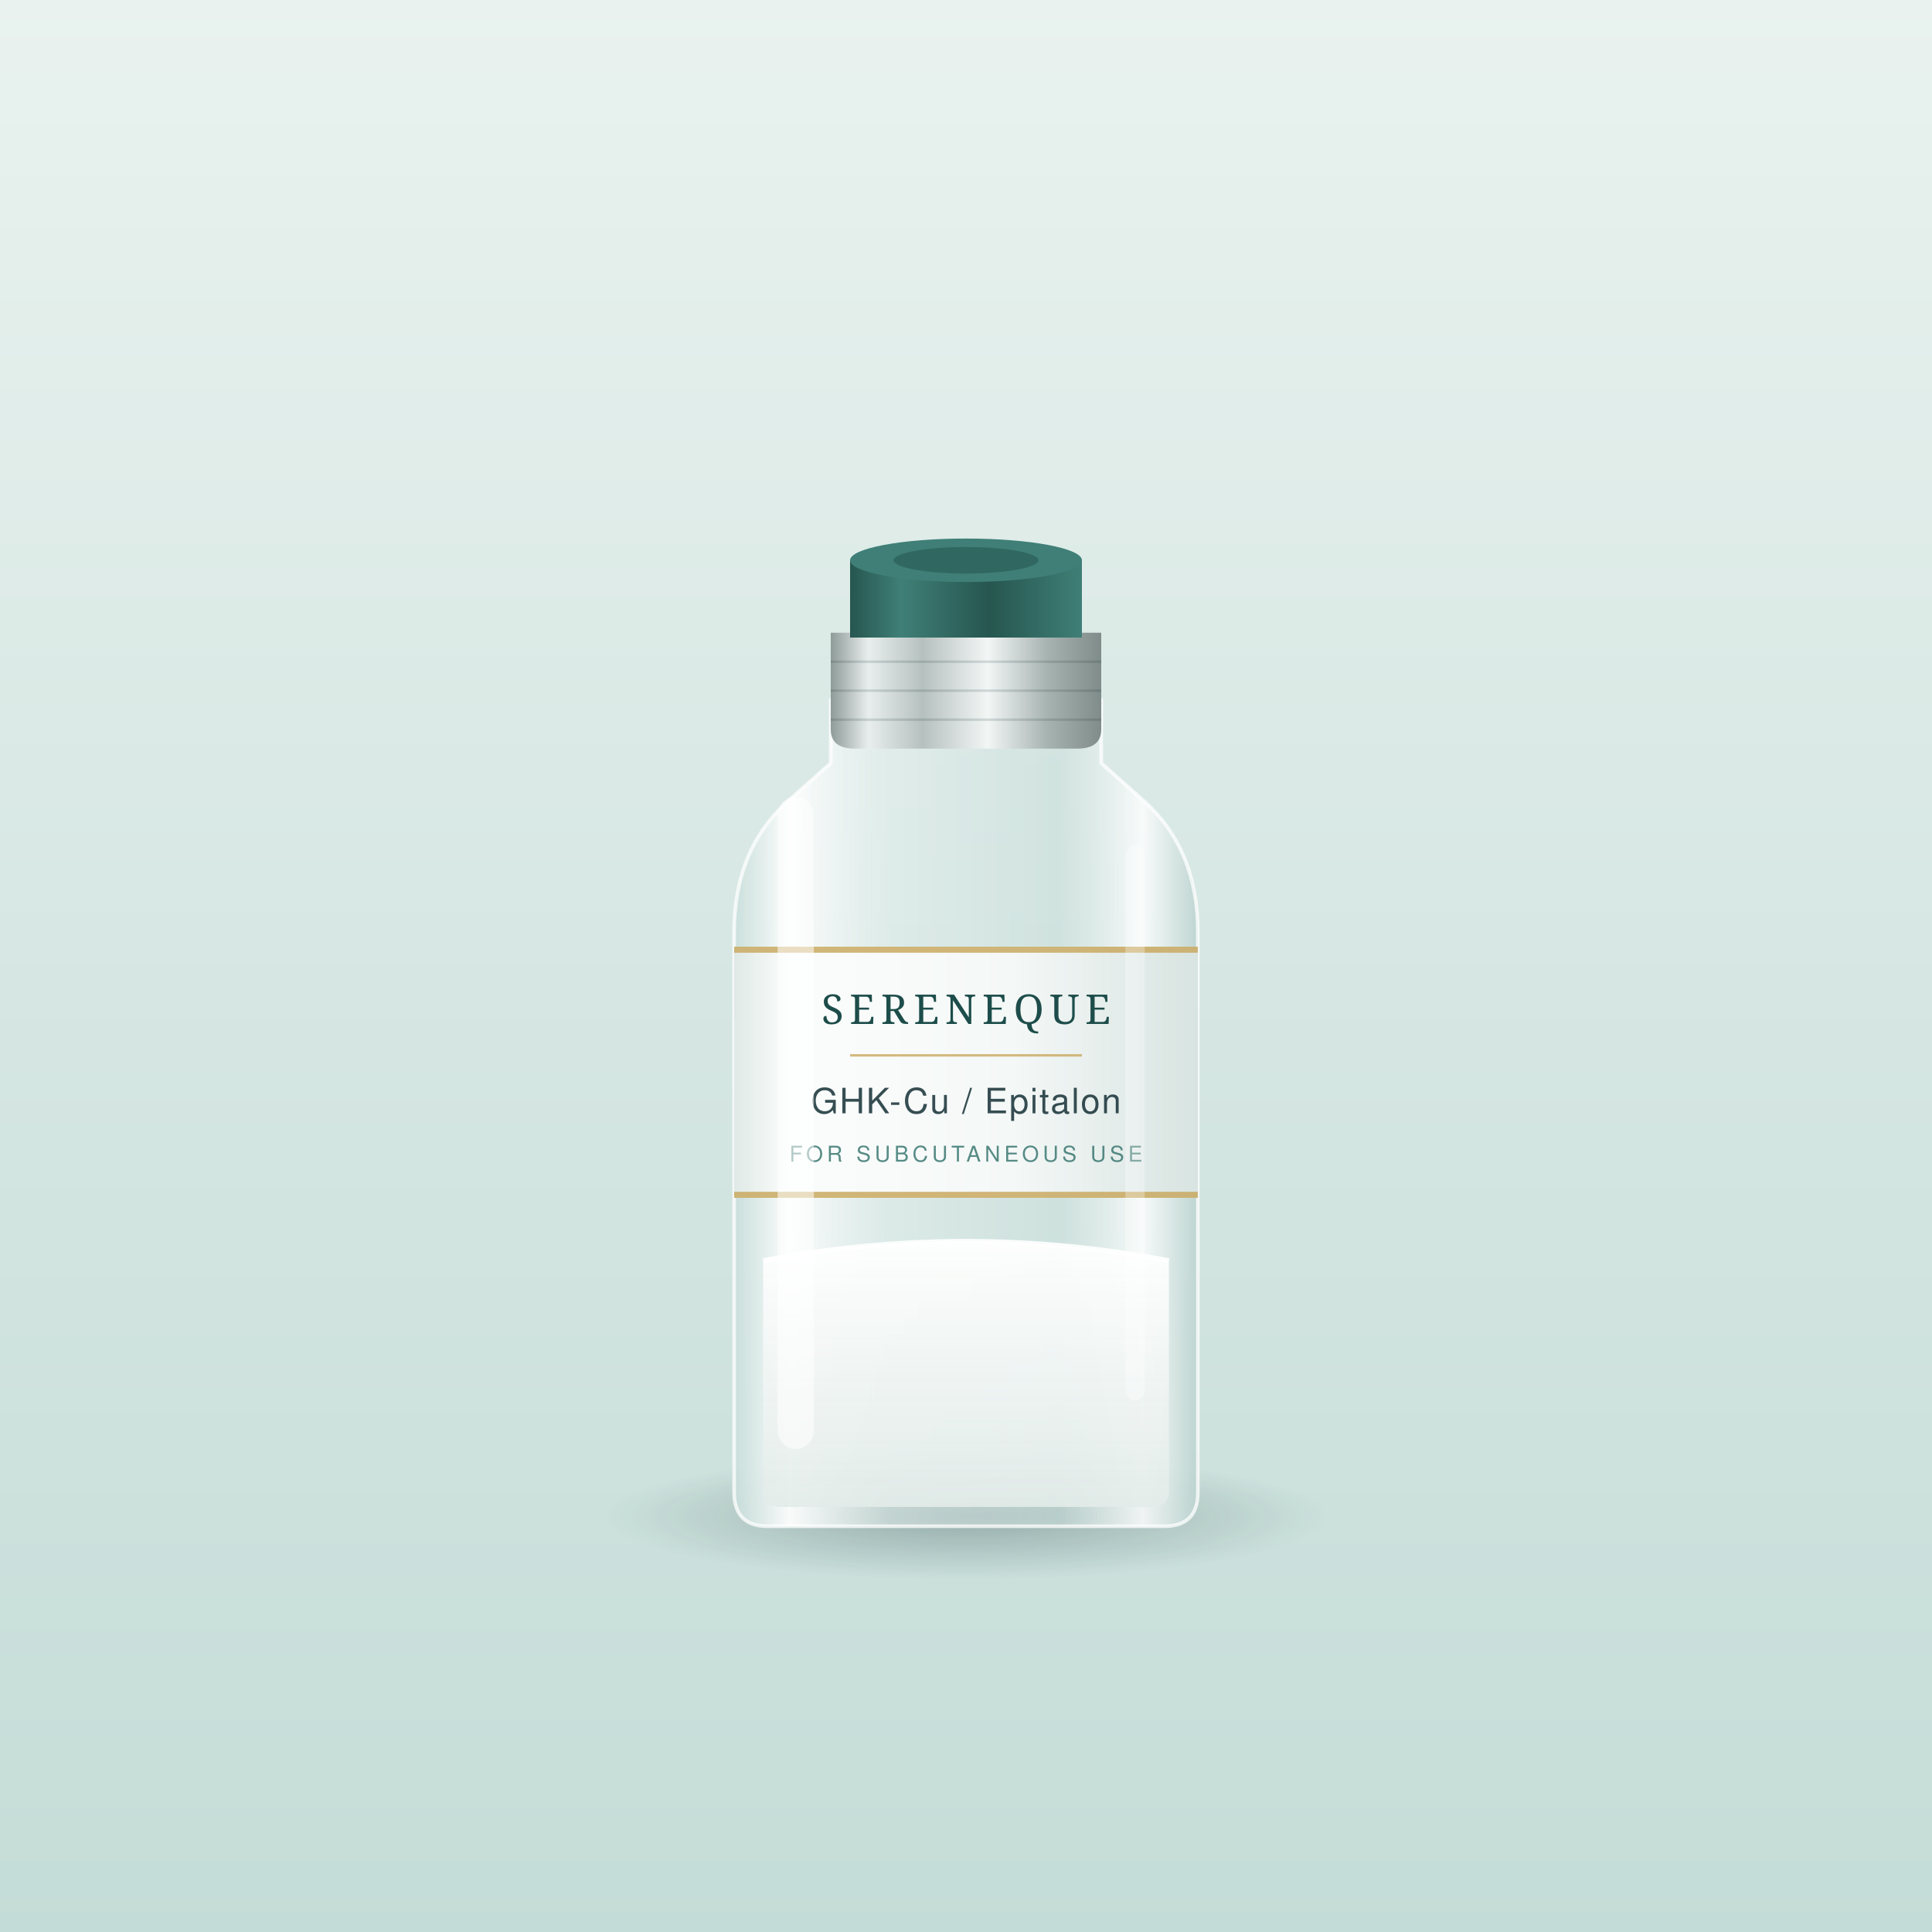
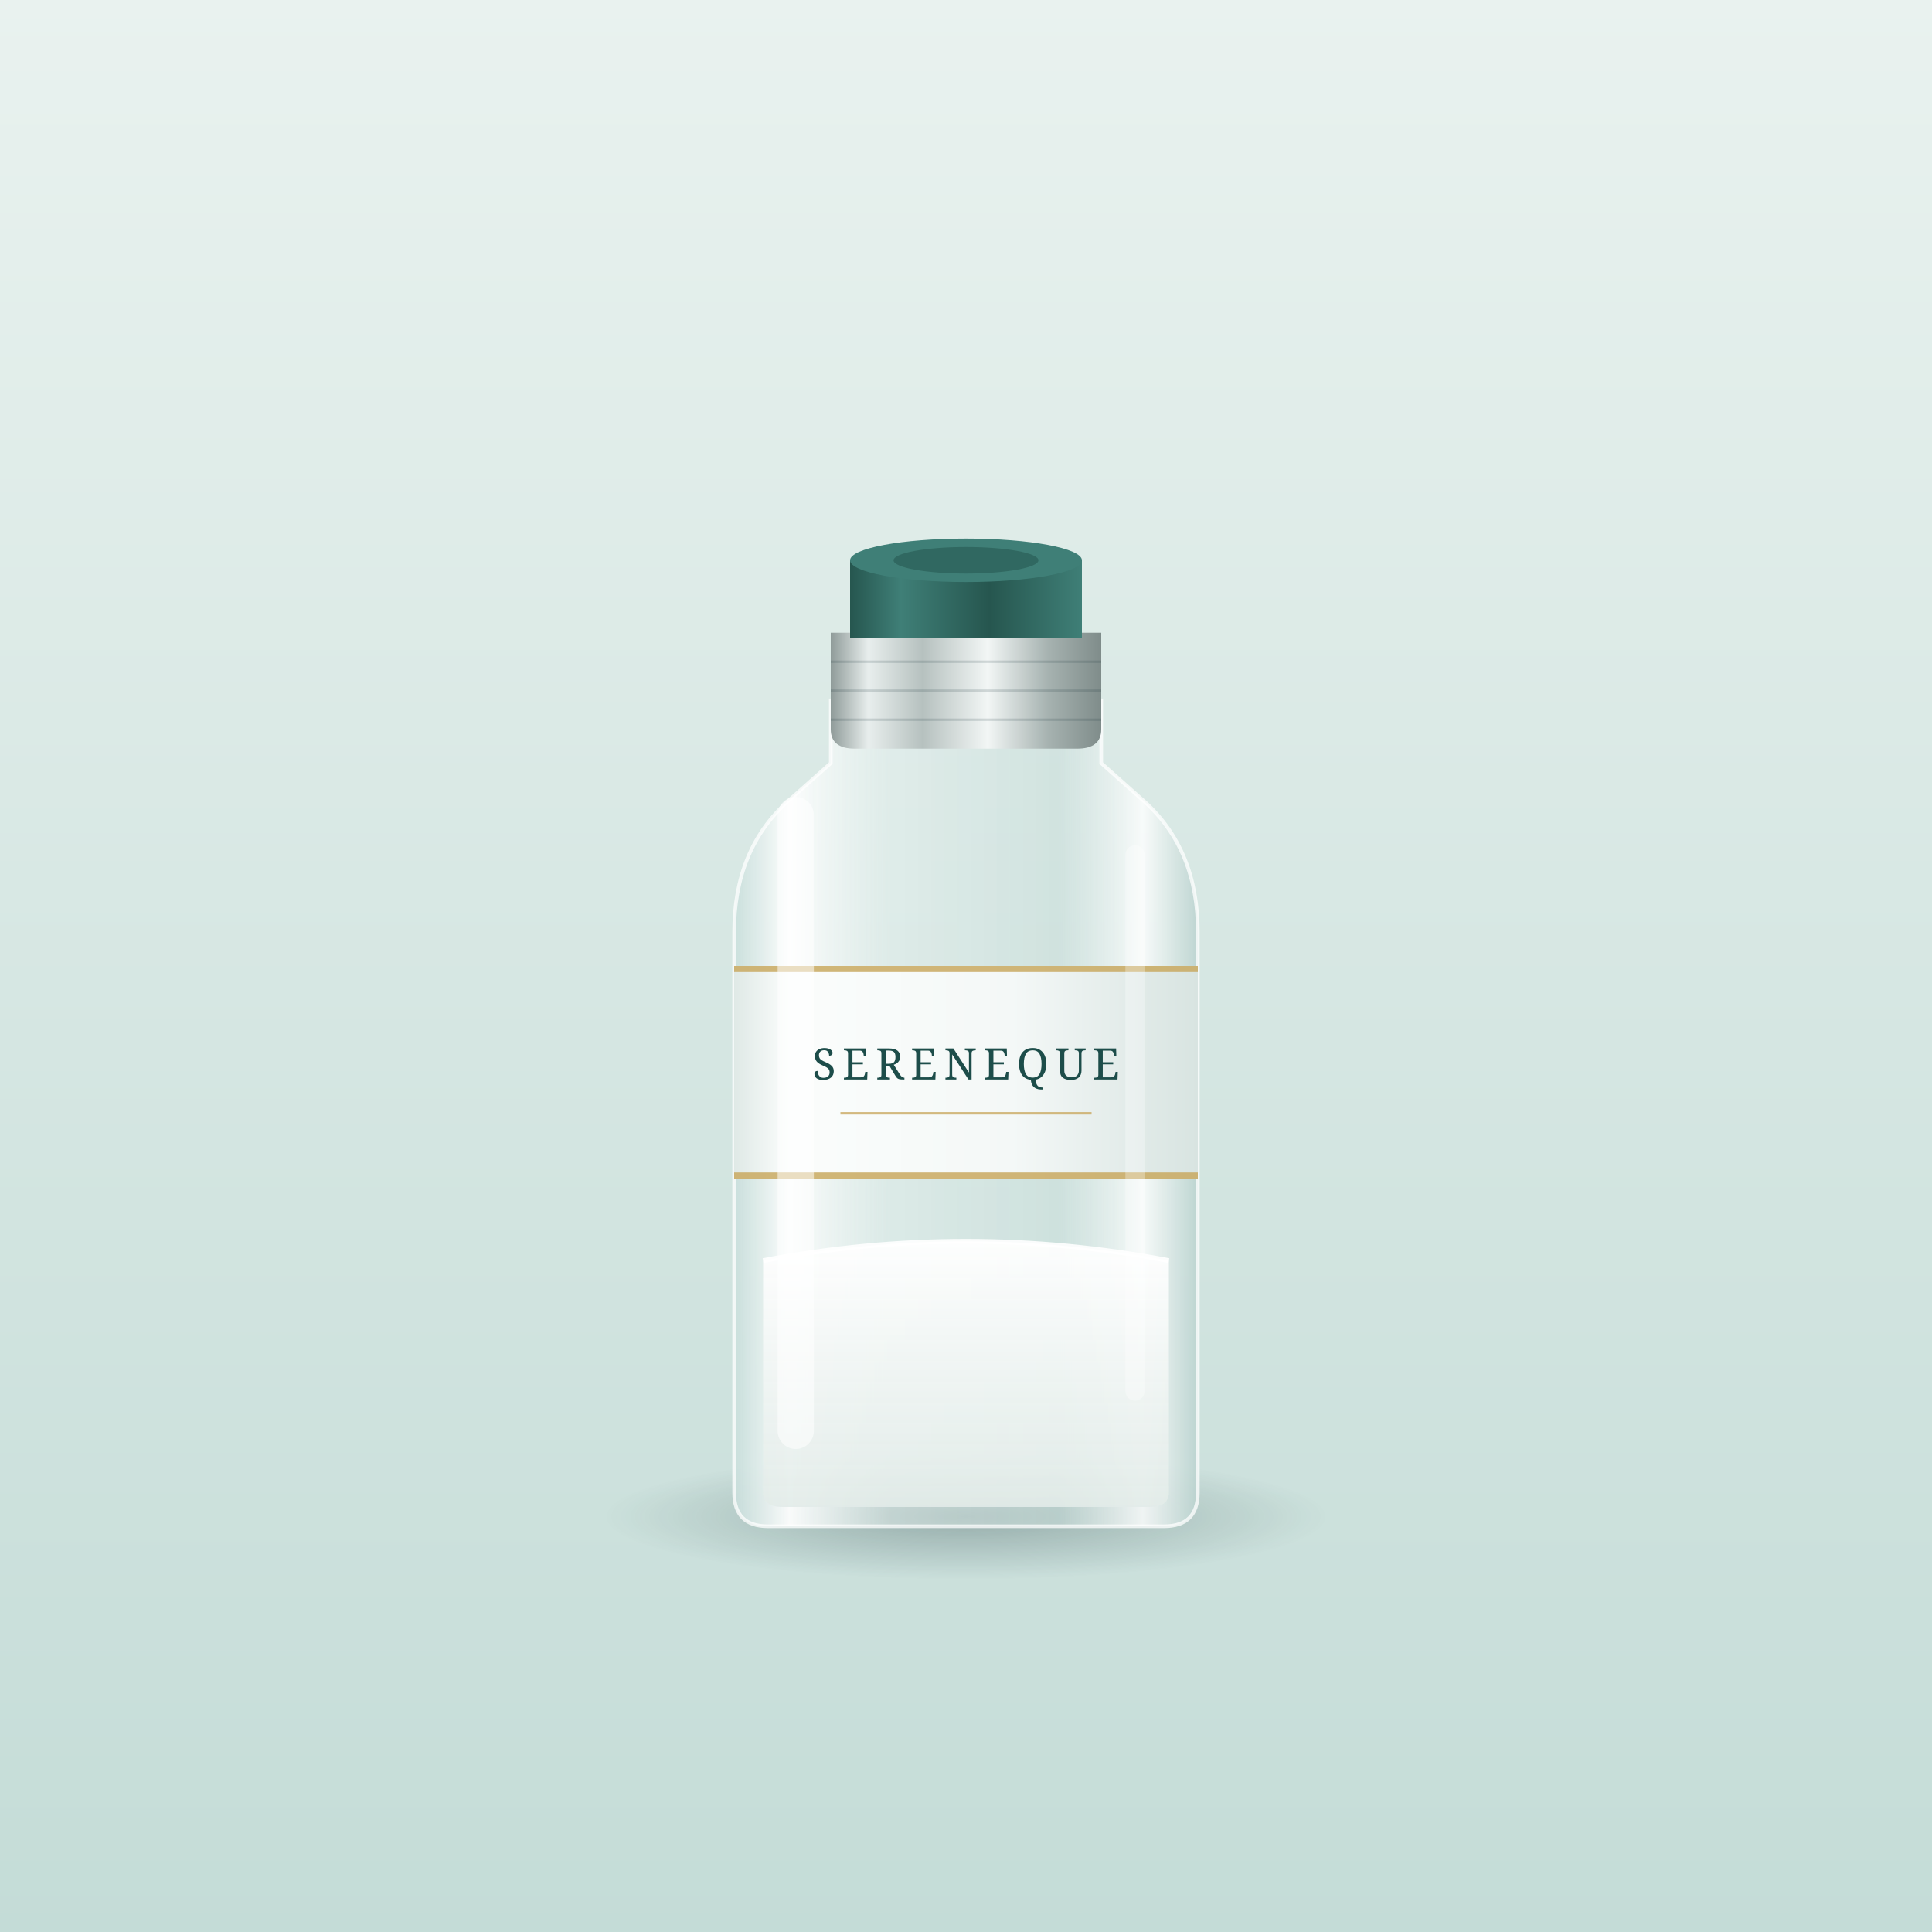
<svg xmlns="http://www.w3.org/2000/svg" viewBox="0 0 800 800" width="800" height="800">
  <defs>
    <linearGradient id="bg" x1="0" y1="0" x2="0" y2="1">
      <stop offset="0%" stop-color="#e9f2ef" />
      <stop offset="100%" stop-color="#c4dcd7" />
    </linearGradient>
    <linearGradient id="glass" x1="0" y1="0" x2="1" y2="0">
      <stop offset="0%" stop-color="#c8dedb" stop-opacity=".85" />
      <stop offset="12%" stop-color="#ffffff" stop-opacity=".92" />
      <stop offset="34%" stop-color="#e4efed" stop-opacity=".5" />
      <stop offset="70%" stop-color="#cadedb" stop-opacity=".55" />
      <stop offset="88%" stop-color="#ffffff" stop-opacity=".8" />
      <stop offset="100%" stop-color="#b9d2ce" stop-opacity=".85" />
    </linearGradient>
    <linearGradient id="alu" x1="0" y1="0" x2="1" y2="0">
      <stop offset="0%" stop-color="#8f9b99" />
      <stop offset="14%" stop-color="#e8eeed" />
      <stop offset="34%" stop-color="#b6c1bf" />
      <stop offset="58%" stop-color="#f2f6f5" />
      <stop offset="80%" stop-color="#a7b3b1" />
      <stop offset="100%" stop-color="#7f8c8a" />
    </linearGradient>
    <linearGradient id="cap" x1="0" y1="0" x2="1" y2="0">
      <stop offset="0%" stop-color="#26564f" />
      <stop offset="22%" stop-color="#3f7f77" />
      <stop offset="60%" stop-color="#26564f" />
      <stop offset="100%" stop-color="#3f7f77" />
    </linearGradient>
    <linearGradient id="lab" x1="0" y1="0" x2="1" y2="0">
      <stop offset="0%" stop-color="#dfe9e6" />
      <stop offset="12%" stop-color="#fbfdfc" />
      <stop offset="60%" stop-color="#f4f8f7" />
      <stop offset="100%" stop-color="#d8e4e1" />
    </linearGradient>
    <linearGradient id="powder" x1="0" y1="0" x2="0" y2="1">
      <stop offset="0%" stop-color="#ffffff" stop-opacity=".95" />
      <stop offset="100%" stop-color="#e3ece9" stop-opacity=".9" />
    </linearGradient>
    <radialGradient id="sh" cx="50%" cy="50%" r="50%">
      <stop offset="0%" stop-color="#143035" stop-opacity=".3" />
      <stop offset="100%" stop-color="#143035" stop-opacity="0" />
    </radialGradient>
  </defs>
  <rect width="800" height="800" fill="url(#bg)" />
  <ellipse cx="400" cy="628" rx="150" ry="26" fill="url(#sh)" />
  <path d="M304 618 v-232 q0 -34 22 -54 l18 -16 v-26 h112 v26 l18 16 q22 20 22 54 v232 q0 14 -14 14 h-164 q-14 0 -14 -14 z" fill="url(#glass)" stroke="#ffffff" stroke-opacity=".75" stroke-width="1.5" />
  <path d="M316 618 v-96 q84 -16 168 0 v96 q0 6 -8 6 h-152 q-8 0 -8 -6 z" fill="url(#powder)" />
  <path d="M316 522 q84 -16 168 0" fill="none" stroke="#ffffff" stroke-opacity=".9" stroke-width="2" />
-   <rect x="304" y="392" width="192" height="104" fill="url(#lab)" />
-   <rect x="304" y="392" width="192" height="2.5" fill="#c9a961" fill-opacity=".85" />
-   <rect x="304" y="493.5" width="192" height="2.5" fill="#c9a961" fill-opacity=".85" />
-   <text x="400" y="424" text-anchor="middle" font-family="Georgia,serif" font-size="17" letter-spacing="2.4" fill="#1d4d4a">SERENEQUE</text>
-   <line x1="352" y1="437" x2="448" y2="437" stroke="#c9a961" stroke-opacity=".8" stroke-width="1" />
-   <text x="400" y="461" text-anchor="middle" font-family="Helvetica,Arial,sans-serif" font-size="14.5" letter-spacing=".6" fill="#143035" fill-opacity=".85">GHK-Cu / Epitalon</text>
-   <text x="400" y="481" text-anchor="middle" font-family="Helvetica,Arial,sans-serif" font-size="9" letter-spacing="1.6" fill="#2f6f68" fill-opacity=".8">FOR SUBCUTANEOUS USE</text>
+   <rect x="304" y="400" width="192" height="88" fill="url(#lab)" />
+   <rect x="304" y="400" width="192" height="2.5" fill="#c9a961" fill-opacity=".85" />
+   <rect x="304" y="485.5" width="192" height="2.5" fill="#c9a961" fill-opacity=".85" />
+   <text x="400" y="447" text-anchor="middle" font-family="Georgia,serif" font-size="18" letter-spacing="2.6" fill="#1d4d4a" fill-opacity="1">SERENEQUE</text>
+   <line x1="348" y1="461" x2="452" y2="461" stroke="#c9a961" stroke-opacity=".8" stroke-width="1" />
  <rect x="352" y="266" width="96" height="34" rx="4" fill="#5d6a68" />
  <path d="M344 262 h112 v40 q0 8 -10 8 h-92 q-10 0 -10 -8 z" fill="url(#alu)" />
  <g stroke="#143035" stroke-opacity=".16" stroke-width="1">
    <line x1="344" y1="274" x2="456" y2="274" />
    <line x1="344" y1="286" x2="456" y2="286" />
    <line x1="344" y1="298" x2="456" y2="298" />
  </g>
  <path d="M352 232 h96 v32 h-96 z" fill="url(#cap)" />
  <ellipse cx="400" cy="232" rx="48" ry="9" fill="#3f7f77" />
  <ellipse cx="400" cy="232" rx="30" ry="5.5" fill="#26564f" fill-opacity=".55" />
  <rect x="322" y="330" width="15" height="270" rx="7.5" fill="#ffffff" fill-opacity=".55" />
  <rect x="466" y="350" width="8" height="230" rx="4" fill="#ffffff" fill-opacity=".3" />
</svg>
